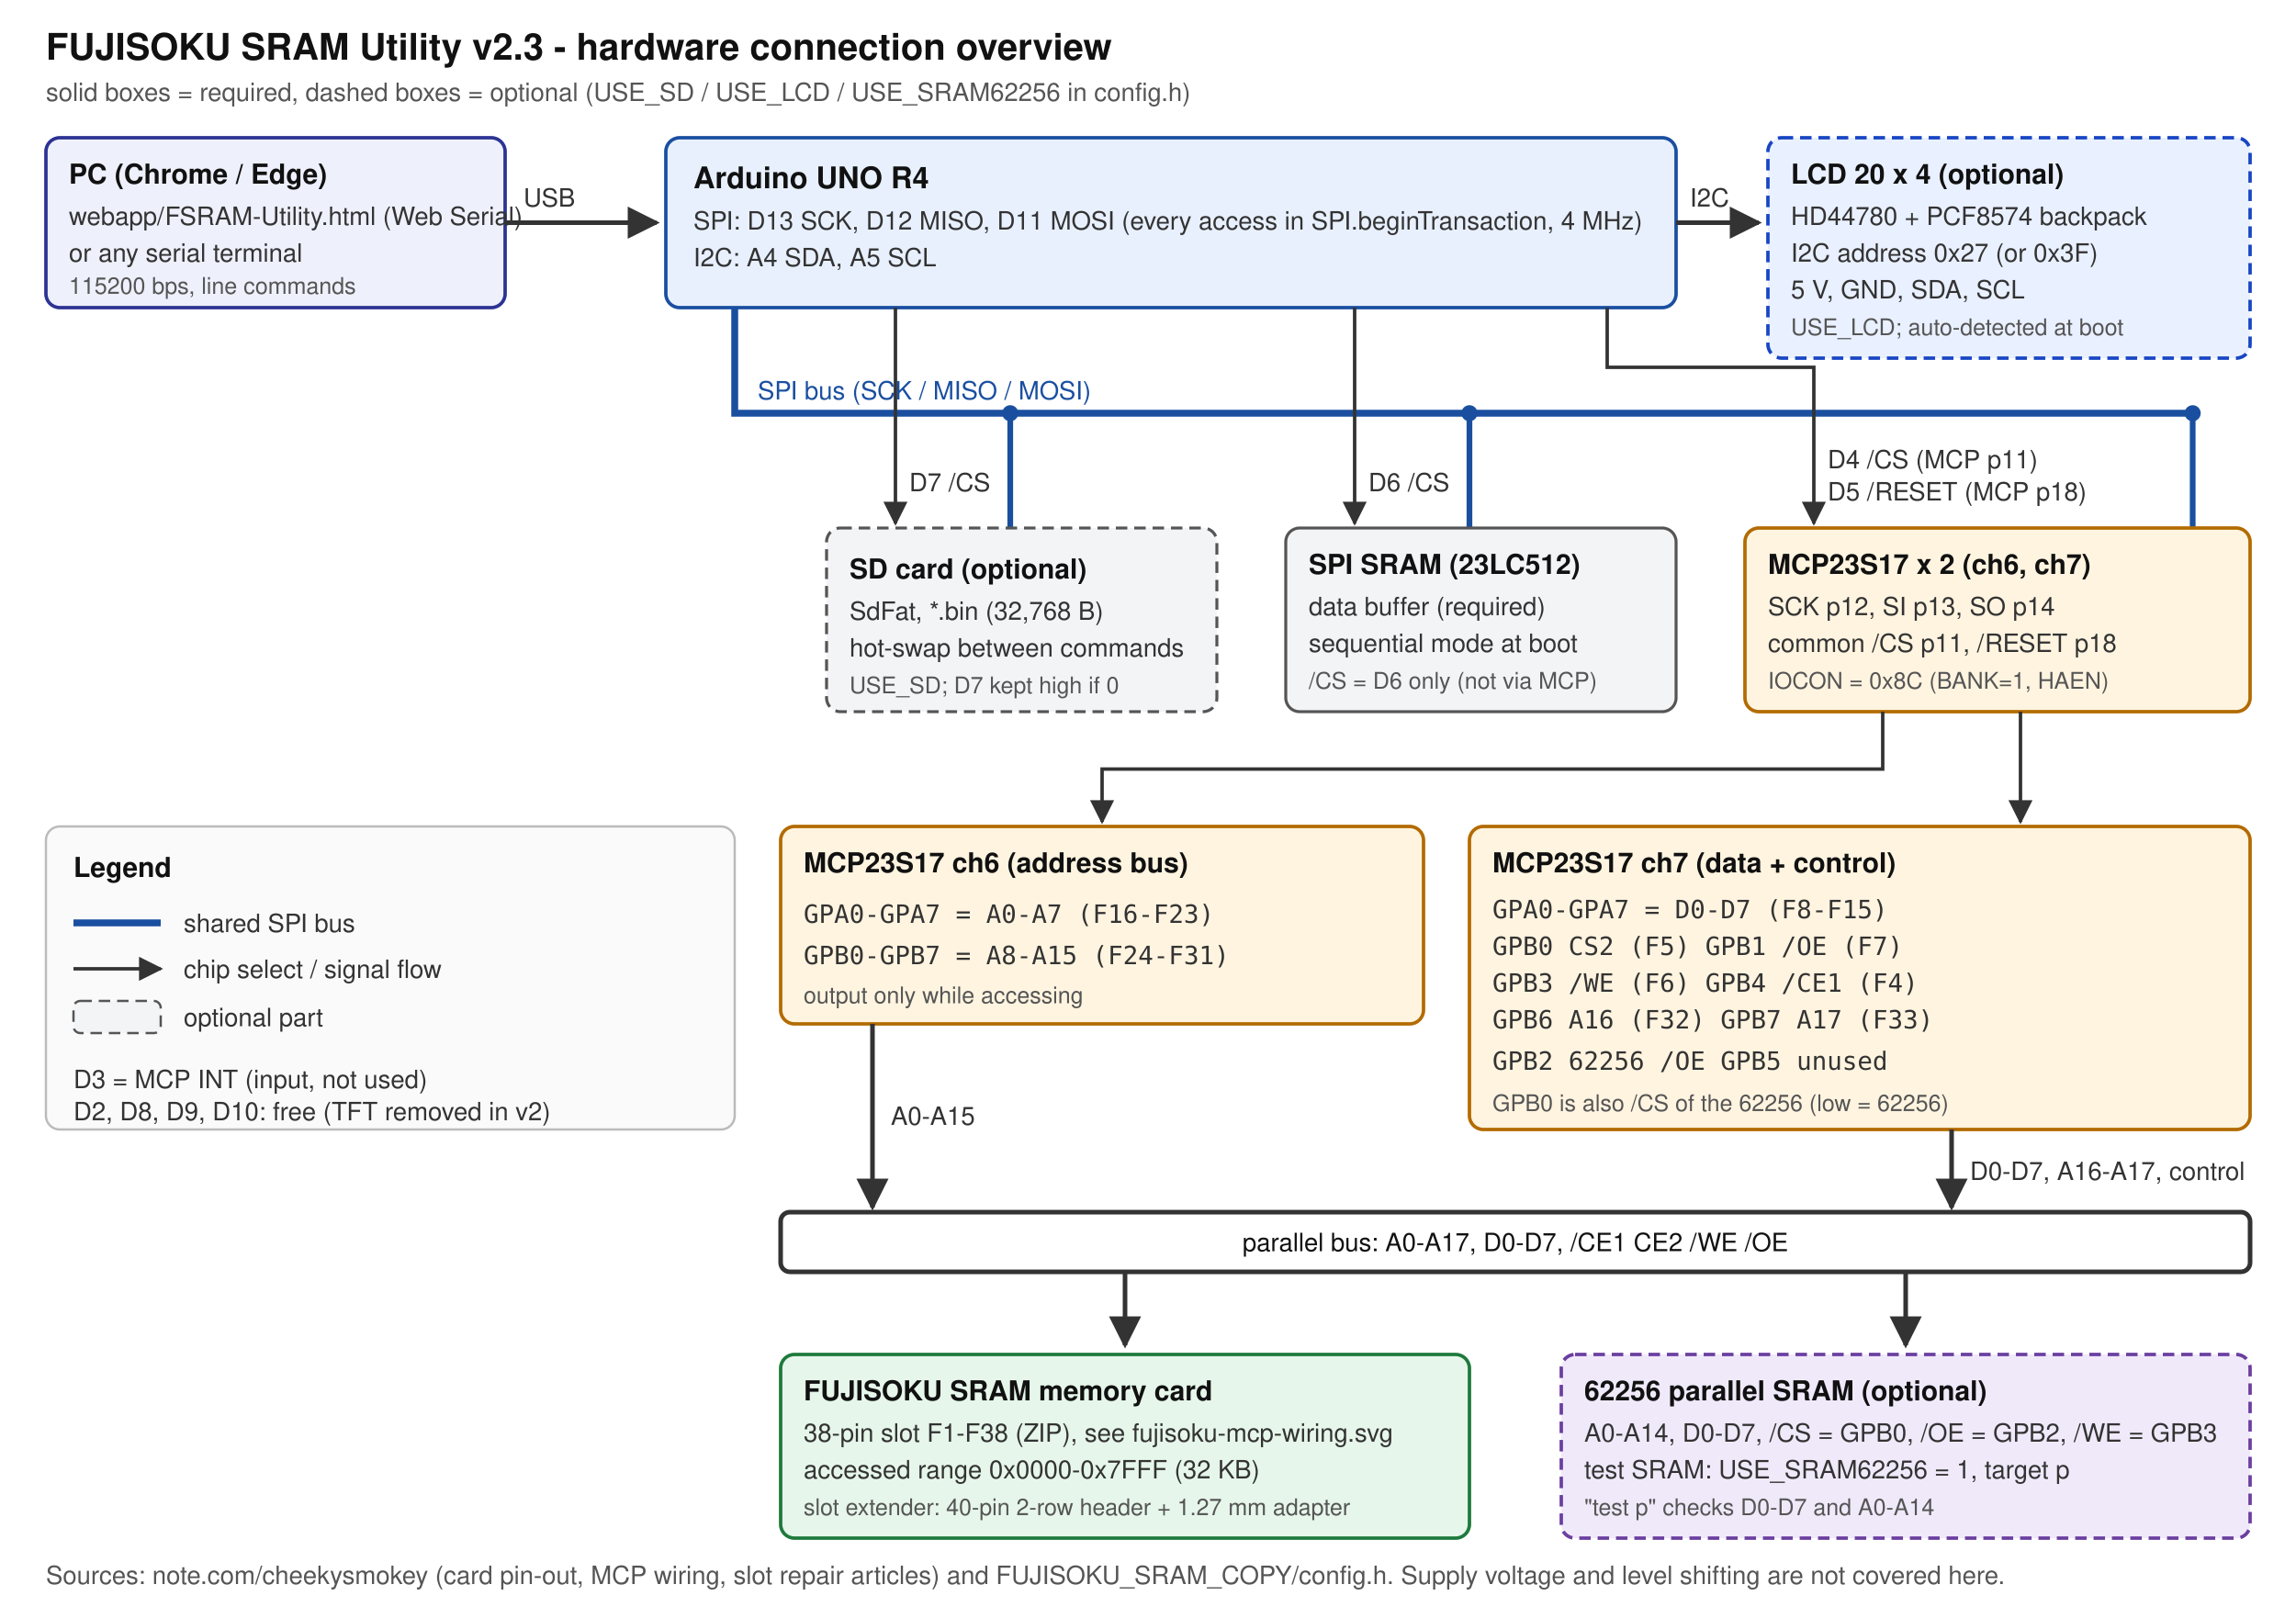
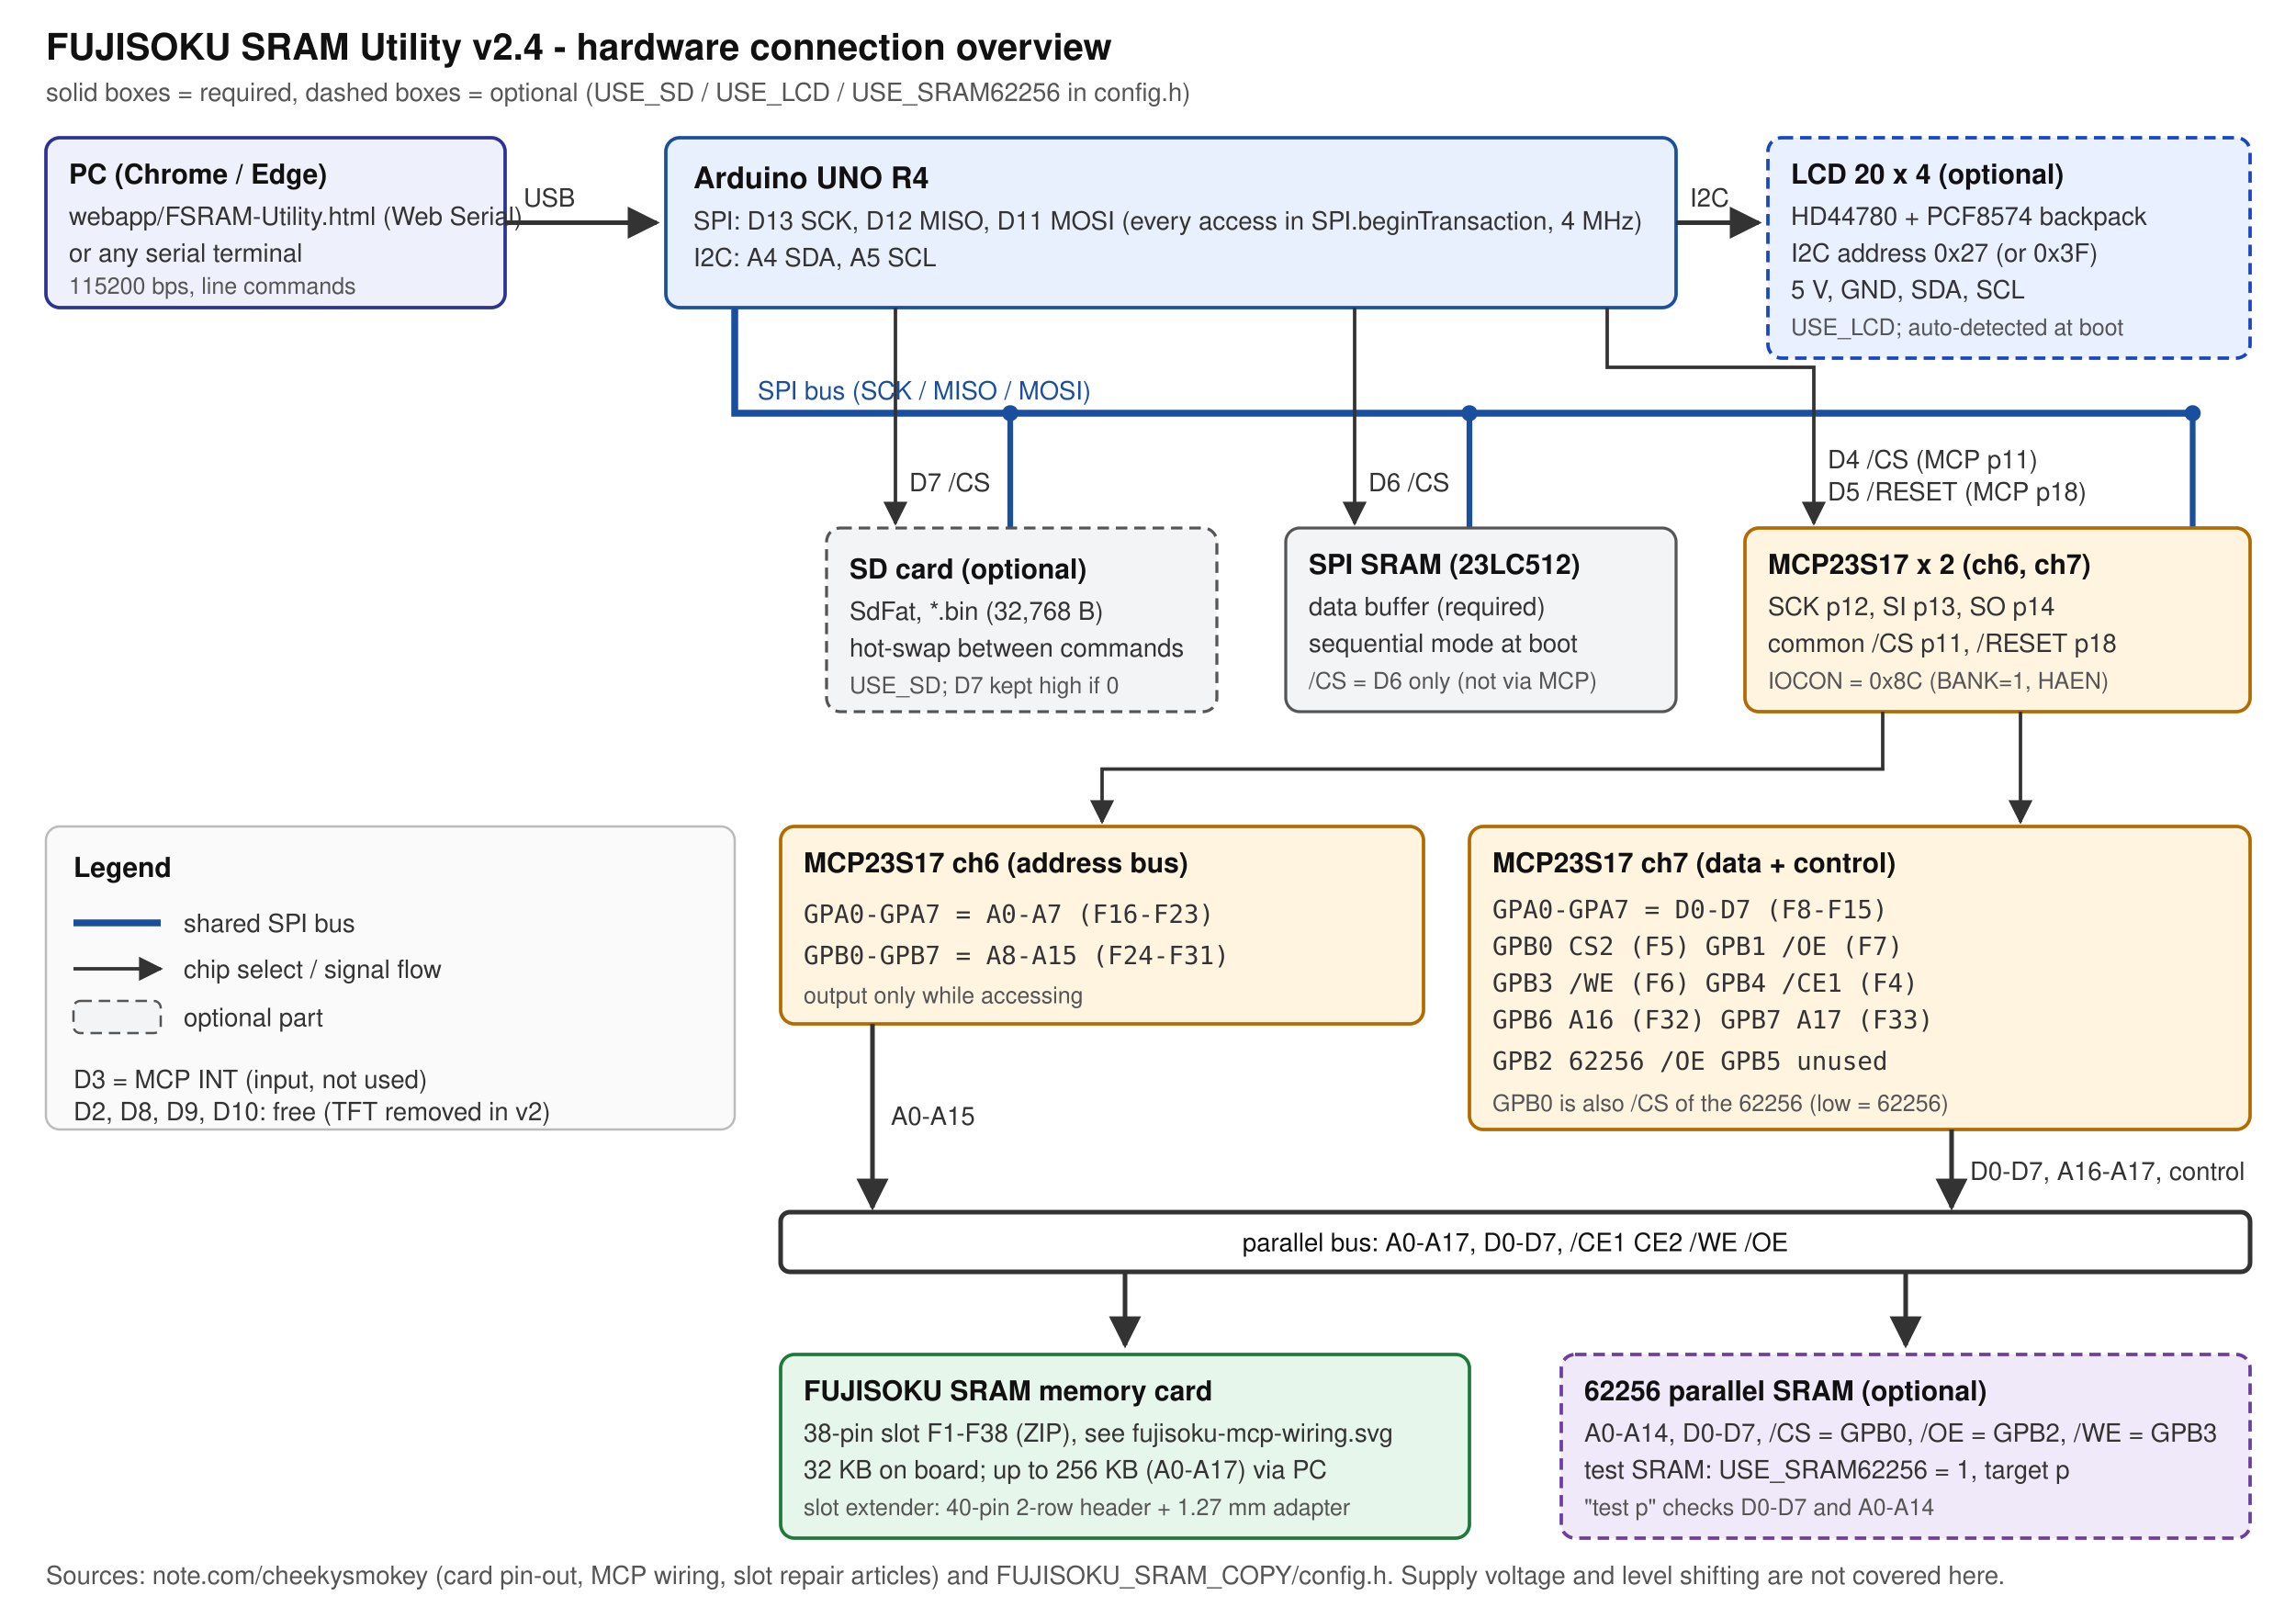
<svg xmlns="http://www.w3.org/2000/svg" viewBox="0 0 1000 700" width="1000" height="700" font-family="Helvetica, Arial, sans-serif" font-size="12">
  <defs>
    <marker id="arr" viewBox="0 0 10 10" refX="9" refY="5" markerWidth="7" markerHeight="7" orient="auto">
      <path d="M0,0 L10,5 L0,10 z" fill="#333333" />
    </marker>
  </defs>
  <rect width="1000" height="700" fill="#ffffff" />
-   <text x="20" y="26" font-size="16" font-weight="bold" fill="#111111">FUJISOKU SRAM Utility v2.3 - hardware connection overview</text>
+   <text x="20" y="26" font-size="16" font-weight="bold" fill="#111111">FUJISOKU SRAM Utility v2.4 - hardware connection overview</text>
  <text x="20" y="44" font-size="11" fill="#555555">solid boxes = required, dashed boxes = optional (USE_SD / USE_LCD / USE_SRAM62256 in config.h)</text>
  <rect x="20" y="60" width="200" height="74" rx="6" fill="#eef0fb" stroke="#2c3393" stroke-width="1.5" />
  <text x="30" y="80" font-weight="bold" fill="#111111">PC (Chrome / Edge)</text>
  <text x="30" y="98" font-size="11" fill="#333333">webapp/FSRAM-Utility.html (Web Serial)</text>
  <text x="30" y="114" font-size="11" fill="#333333">or any serial terminal</text>
  <text x="30" y="128" font-size="10" fill="#555555">115200 bps, line commands</text>
  <path d="M220,97 H286" stroke="#333333" stroke-width="2" fill="none" marker-end="url(#arr)" />
  <text x="228" y="90" font-size="11" fill="#333333">USB</text>
  <rect x="290" y="60" width="440" height="74" rx="6" fill="#e8f0fe" stroke="#1a4fa0" stroke-width="1.5" />
  <text x="302" y="82" font-size="13" font-weight="bold" fill="#111111">Arduino UNO R4</text>
  <text x="302" y="100" font-size="11" fill="#333333">SPI: D13 SCK, D12 MISO, D11 MOSI (every access in SPI.beginTransaction, 4 MHz)</text>
  <text x="302" y="116" font-size="11" fill="#333333">I2C: A4 SDA, A5 SCL</text>
  <rect x="770" y="60" width="210" height="96" rx="6" fill="#e9f0ff" stroke="#1846c4" stroke-width="1.5" stroke-dasharray="5,3" />
  <text x="780" y="80" font-weight="bold" fill="#111111">LCD 20 x 4 (optional)</text>
  <text x="780" y="98" font-size="11" fill="#333333">HD44780 + PCF8574 backpack</text>
  <text x="780" y="114" font-size="11" fill="#333333">I2C address 0x27 (or 0x3F)</text>
  <text x="780" y="130" font-size="11" fill="#333333">5 V, GND, SDA, SCL</text>
  <text x="780" y="146" font-size="10" fill="#555555">USE_LCD; auto-detected at boot</text>
  <path d="M730,97 H766" stroke="#333333" stroke-width="2" fill="none" marker-end="url(#arr)" />
  <text x="736" y="90" font-size="11" fill="#333333">I2C</text>
  <path d="M320,134 V180 H955" fill="none" stroke="#1a4fa0" stroke-width="3" />
  <text x="330" y="174" font-size="11" fill="#1a4fa0">SPI bus (SCK / MISO / MOSI)</text>
  <g stroke="#1a4fa0" stroke-width="2.5" fill="none">
    <path d="M440,180 V230" />
    <path d="M640,180 V230" />
    <path d="M955,180 V230" />
  </g>
  <g fill="#1a4fa0">
    <circle cx="440" cy="180" r="3.5" />
    <circle cx="640" cy="180" r="3.5" />
    <circle cx="955" cy="180" r="3.5" />
  </g>
  <g stroke="#333333" stroke-width="1.5" fill="none">
    <path d="M390,134 V228" marker-end="url(#arr)" />
    <path d="M590,134 V228" marker-end="url(#arr)" />
    <path d="M790,170 V228" marker-end="url(#arr)" />
  </g>
  <path d="M700,134 V160 H790 V170" fill="none" stroke="#333333" stroke-width="1.5" />
  <g font-size="11" fill="#333333">
    <text x="396" y="214">D7 /CS</text>
    <text x="596" y="214">D6 /CS</text>
    <text x="796" y="204">D4 /CS (MCP p11)</text>
    <text x="796" y="218">D5 /RESET (MCP p18)</text>
  </g>
  <rect x="360" y="230" width="170" height="80" rx="6" fill="#f3f4f6" stroke="#555555" stroke-width="1.3" stroke-dasharray="5,3" />
  <text x="370" y="252" font-weight="bold" fill="#111111">SD card (optional)</text>
  <text x="370" y="270" font-size="11" fill="#333333">SdFat, *.bin (32,768 B)</text>
  <text x="370" y="286" font-size="11" fill="#333333">hot-swap between commands</text>
  <text x="370" y="302" font-size="10" fill="#555555">USE_SD; D7 kept high if 0</text>
  <rect x="560" y="230" width="170" height="80" rx="6" fill="#f3f4f6" stroke="#555555" stroke-width="1.3" />
  <text x="570" y="250" font-weight="bold" fill="#111111">SPI SRAM (23LC512)</text>
  <text x="570" y="268" font-size="11" fill="#333333">data buffer (required)</text>
  <text x="570" y="284" font-size="11" fill="#333333">sequential mode at boot</text>
  <text x="570" y="300" font-size="10" fill="#555555">/CS = D6 only (not via MCP)</text>
  <rect x="760" y="230" width="220" height="80" rx="6" fill="#fff4e0" stroke="#b36b00" stroke-width="1.5" />
  <text x="770" y="250" font-weight="bold" fill="#111111">MCP23S17 x 2  (ch6, ch7)</text>
  <text x="770" y="268" font-size="11" fill="#333333">SCK p12, SI p13, SO p14</text>
  <text x="770" y="284" font-size="11" fill="#333333">common /CS p11, /RESET p18</text>
  <text x="770" y="300" font-size="10" fill="#555555">IOCON = 0x8C (BANK=1, HAEN)</text>
  <path d="M820,310 V335 H480 V358" fill="none" stroke="#333333" stroke-width="1.5" marker-end="url(#arr)" />
  <path d="M880,310 V358" fill="none" stroke="#333333" stroke-width="1.5" marker-end="url(#arr)" />
  <rect x="340" y="360" width="280" height="86" rx="6" fill="#fff4e0" stroke="#b36b00" stroke-width="1.5" />
  <text x="350" y="380" font-weight="bold" fill="#111111">MCP23S17 ch6  (address bus)</text>
  <text x="350" y="402" font-size="11" font-family="monospace" fill="#333333">GPA0-GPA7 = A0-A7   (F16-F23)</text>
  <text x="350" y="420" font-size="11" font-family="monospace" fill="#333333">GPB0-GPB7 = A8-A15  (F24-F31)</text>
  <text x="350" y="437" font-size="10" fill="#555555">output only while accessing</text>
  <rect x="640" y="360" width="340" height="132" rx="6" fill="#fff4e0" stroke="#b36b00" stroke-width="1.5" />
  <text x="650" y="380" font-weight="bold" fill="#111111">MCP23S17 ch7  (data + control)</text>
  <text x="650" y="400" font-size="11" font-family="monospace" fill="#333333">GPA0-GPA7 = D0-D7         (F8-F15)</text>
  <text x="650" y="416" font-size="11" font-family="monospace" fill="#333333">GPB0 CS2 (F5)    GPB1 /OE (F7)</text>
  <text x="650" y="432" font-size="11" font-family="monospace" fill="#333333">GPB3 /WE (F6)    GPB4 /CE1 (F4)</text>
  <text x="650" y="448" font-size="11" font-family="monospace" fill="#333333">GPB6 A16 (F32)   GPB7 A17 (F33)</text>
  <text x="650" y="466" font-size="11" font-family="monospace" fill="#333333">GPB2 62256 /OE   GPB5 unused</text>
  <text x="650" y="484" font-size="10" fill="#555555">GPB0 is also /CS of the 62256 (low = 62256)</text>
  <rect x="20" y="360" width="300" height="132" rx="6" fill="#fafafa" stroke="#bbbbbb" stroke-width="1" />
  <text x="32" y="382" font-weight="bold" fill="#111111">Legend</text>
  <path d="M32,402 H70" stroke="#1a4fa0" stroke-width="3" />
  <text x="80" y="406" font-size="11" fill="#333333">shared SPI bus</text>
  <path d="M32,422 H70" stroke="#333333" stroke-width="1.5" marker-end="url(#arr)" />
  <text x="80" y="426" font-size="11" fill="#333333">chip select / signal flow</text>
  <rect x="32" y="436" width="38" height="14" rx="3" fill="#f3f4f6" stroke="#555555" stroke-dasharray="5,3" />
  <text x="80" y="447" font-size="11" fill="#333333">optional part</text>
  <text x="32" y="474" font-size="11" fill="#333333">D3 = MCP INT (input, not used)</text>
  <text x="32" y="488" font-size="11" fill="#333333">D2, D8, D9, D10: free (TFT removed in v2)</text>
  <path d="M380,446 V526" fill="none" stroke="#333333" stroke-width="2" marker-end="url(#arr)" />
  <text x="388" y="490" font-size="11" fill="#333333">A0-A15</text>
  <path d="M850,492 V526" fill="none" stroke="#333333" stroke-width="2" marker-end="url(#arr)" />
  <text x="858" y="514" font-size="11" fill="#333333">D0-D7, A16-A17, control</text>
  <rect x="340" y="528" width="640" height="26" rx="4" fill="#ffffff" stroke="#333333" stroke-width="2" />
  <text x="660" y="545" font-size="11" text-anchor="middle" fill="#111111">parallel bus: A0-A17, D0-D7, /CE1 CE2 /WE /OE</text>
  <path d="M490,554 V586" fill="none" stroke="#333333" stroke-width="2" marker-end="url(#arr)" />
  <path d="M830,554 V586" fill="none" stroke="#333333" stroke-width="2" marker-end="url(#arr)" />
  <rect x="340" y="590" width="300" height="80" rx="6" fill="#e6f6ea" stroke="#1e7a3c" stroke-width="1.5" />
  <text x="350" y="610" font-weight="bold" fill="#111111">FUJISOKU SRAM memory card</text>
  <text x="350" y="628" font-size="11" fill="#333333">38-pin slot F1-F38 (ZIP), see fujisoku-mcp-wiring.svg</text>
-   <text x="350" y="644" font-size="11" fill="#333333">accessed range 0x0000-0x7FFF (32 KB)</text>
+   <text x="350" y="644" font-size="11" fill="#333333">32 KB on board; up to 256 KB (A0-A17) via PC</text>
  <text x="350" y="660" font-size="10" fill="#555555">slot extender: 40-pin 2-row header + 1.27 mm adapter</text>
  <rect x="680" y="590" width="300" height="80" rx="6" fill="#f0e9fa" stroke="#6b3fa0" stroke-width="1.5" stroke-dasharray="5,3" />
  <text x="690" y="610" font-weight="bold" fill="#111111">62256 parallel SRAM (optional)</text>
  <text x="690" y="628" font-size="11" fill="#333333">A0-A14, D0-D7, /CS = GPB0, /OE = GPB2, /WE = GPB3</text>
  <text x="690" y="644" font-size="11" fill="#333333">test SRAM: USE_SRAM62256 = 1, target p</text>
  <text x="690" y="660" font-size="10" fill="#555555">"test p" checks D0-D7 and A0-A14</text>
  <text x="20" y="690" font-size="11" fill="#555555">Sources: note.com/cheekysmokey (card pin-out, MCP wiring, slot repair articles) and FUJISOKU_SRAM_COPY/config.h. Supply voltage and level shifting are not covered here.</text>
</svg>
